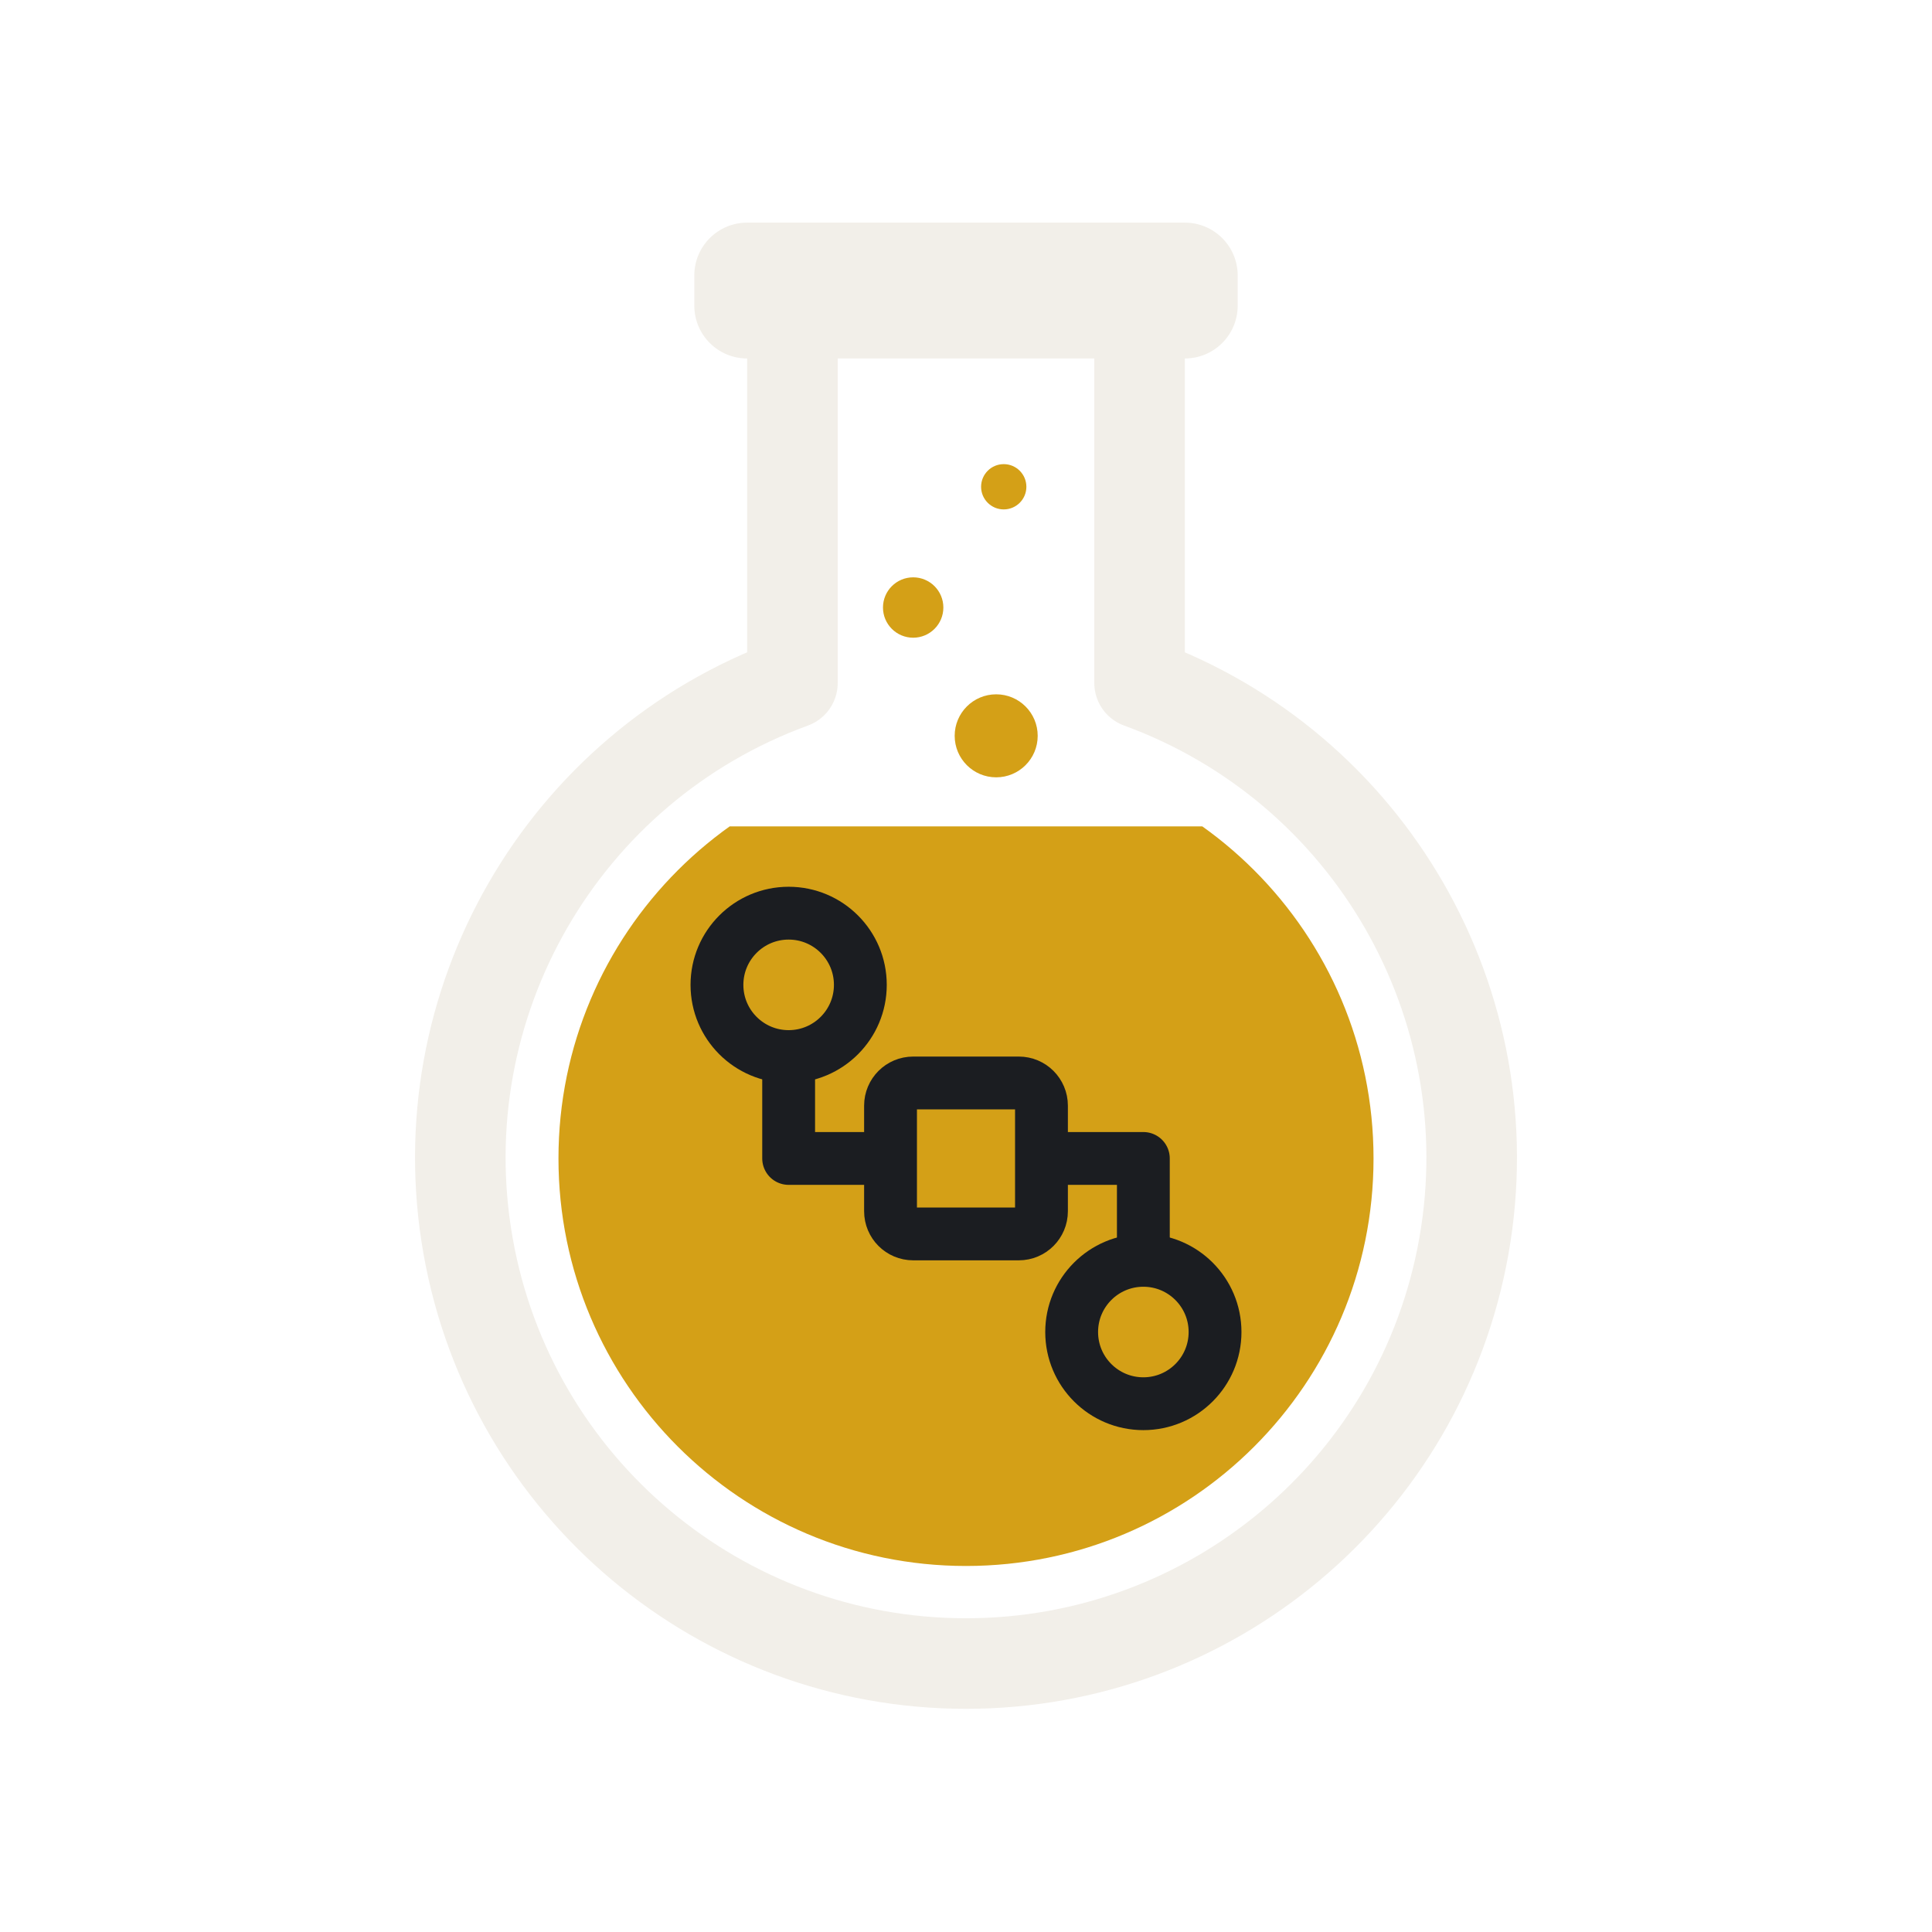
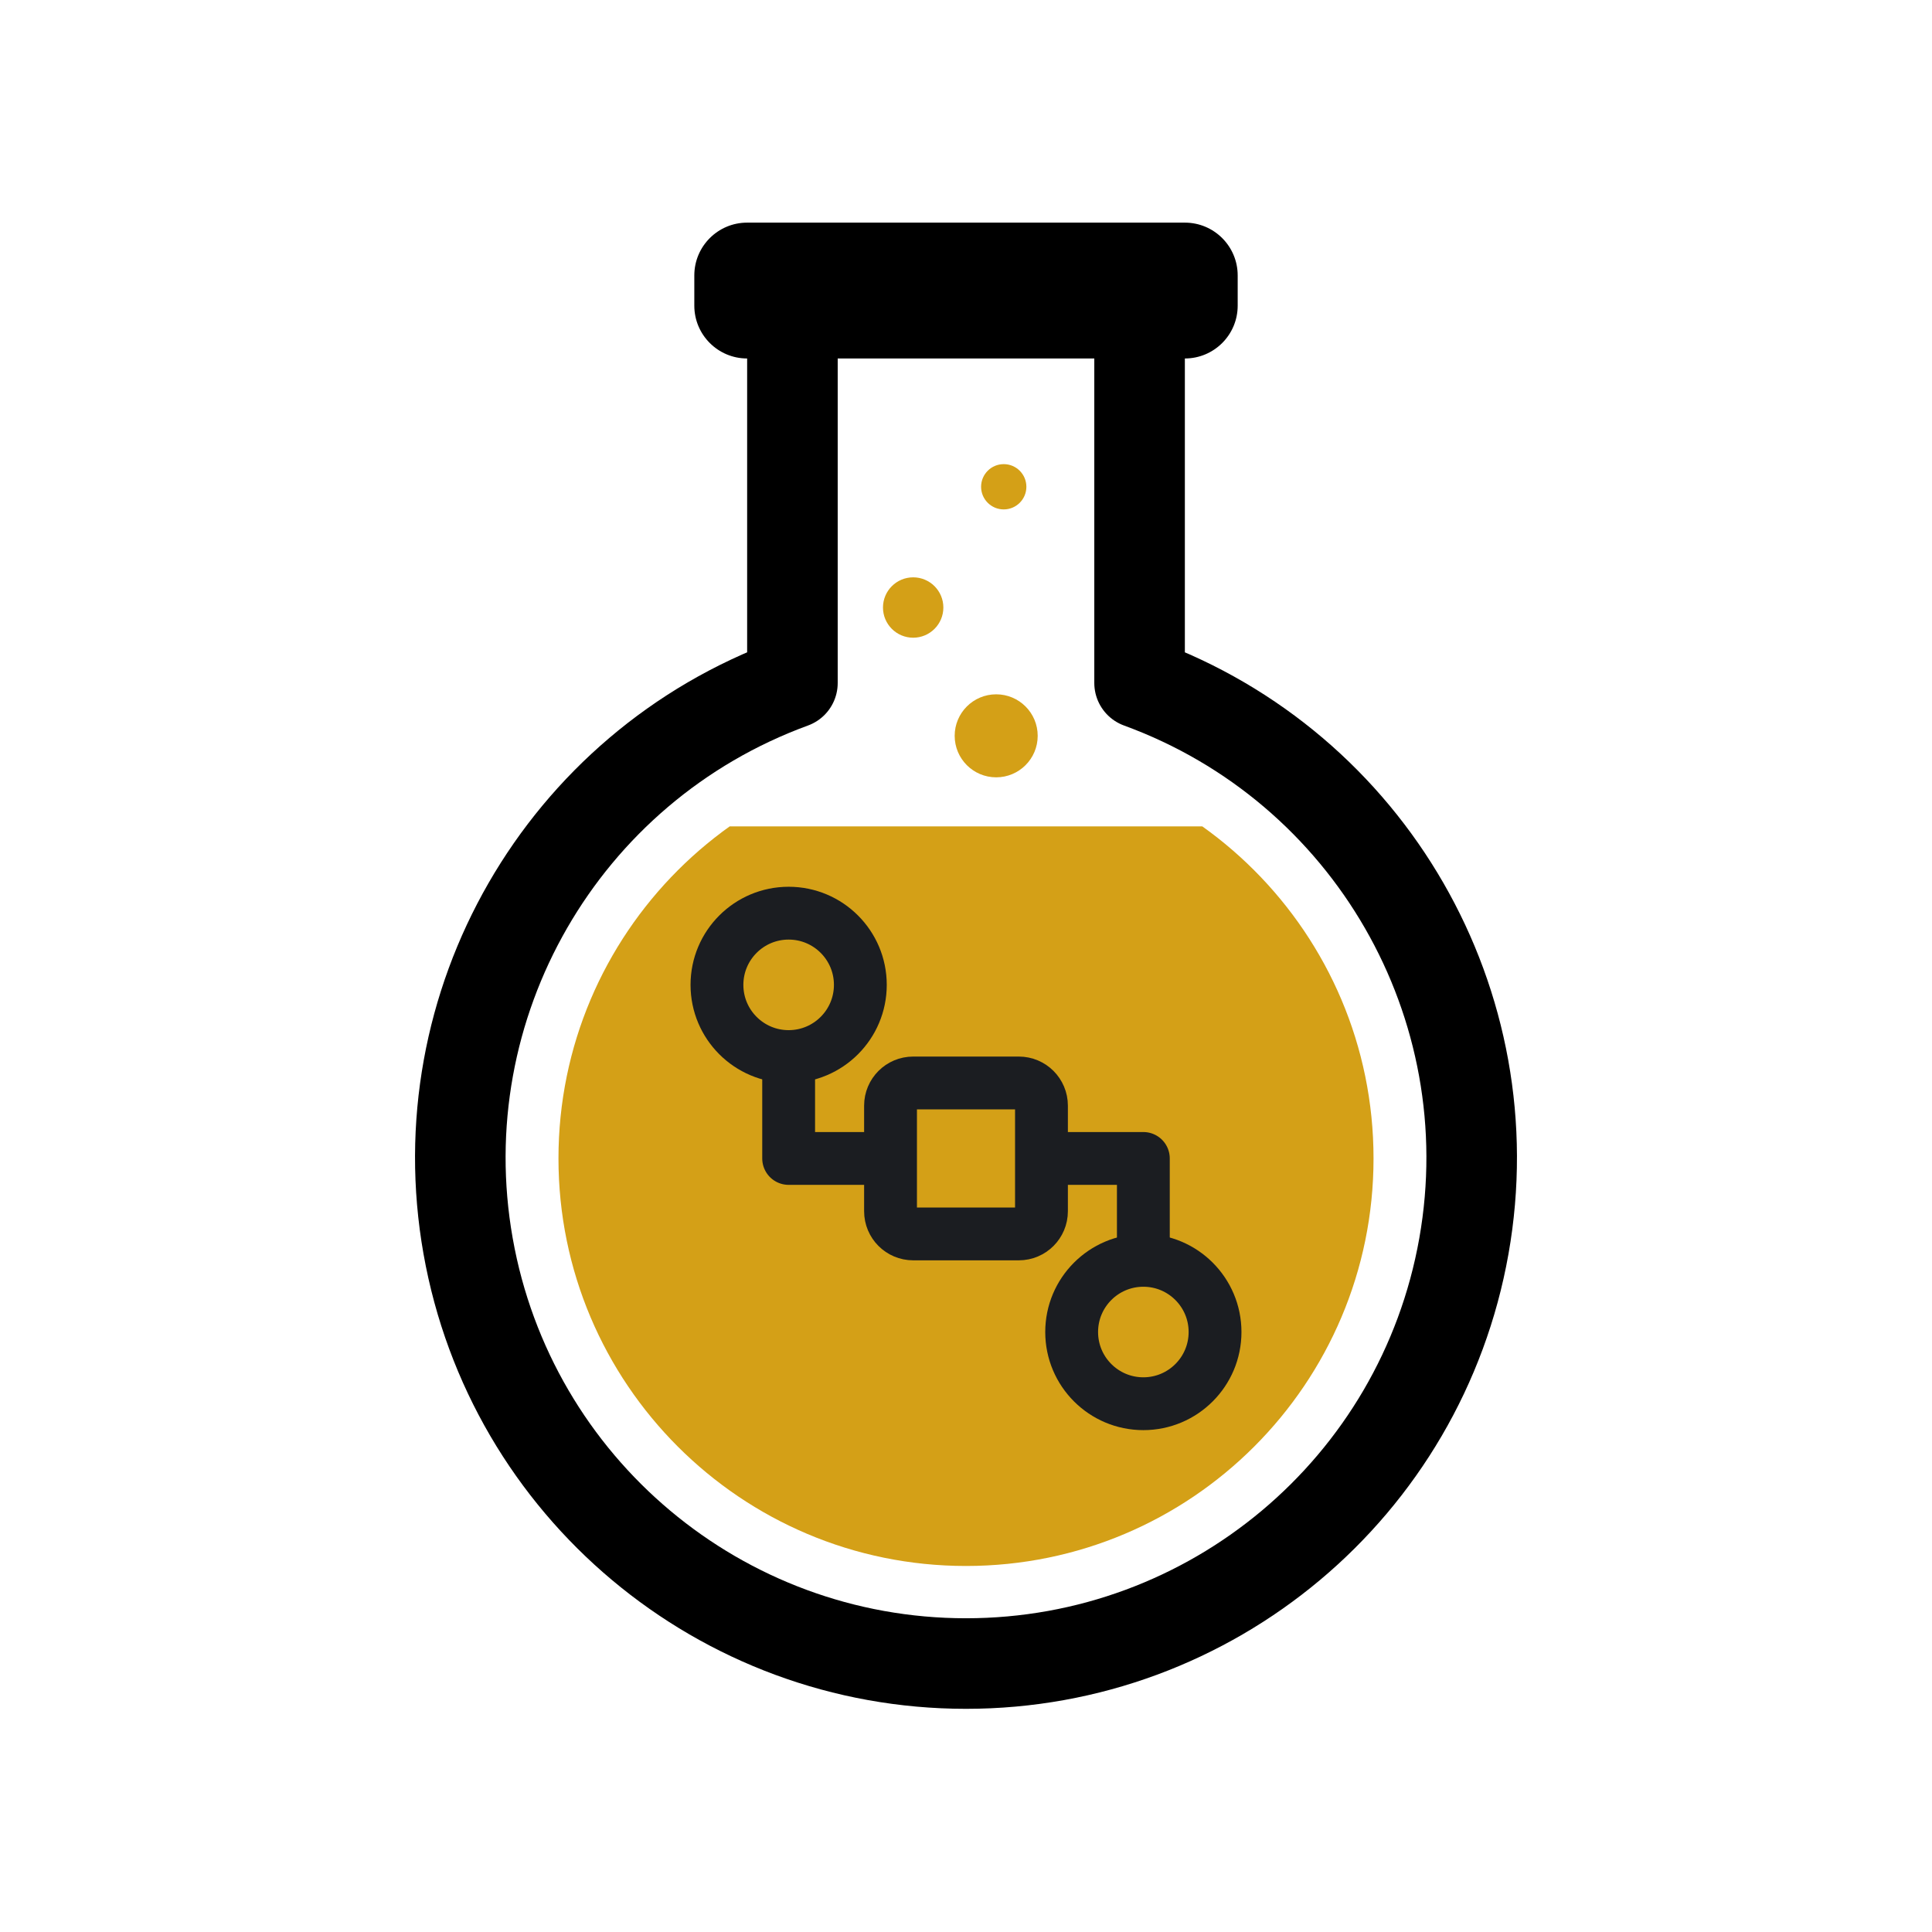
<svg xmlns="http://www.w3.org/2000/svg" viewBox="0 0 512 512" width="512" height="512">
  <g transform="translate(0 -13)">
    <defs>
      <clipPath id="liquid">
        <rect x="0" y="232" width="512" height="280" />
      </clipPath>
    </defs>
    <circle cx="256" cy="320" r="108" fill="#d4a017" clip-path="url(#liquid)" />
-     <path d="M210 104 V194 A134 134 0 1 0 302 194 V104" fill="none" stroke="#f2efe9" stroke-width="24" stroke-linejoin="round" stroke-linecap="round" />
-     <rect x="184" y="72" width="144" height="36" rx="14" fill="#f2efe9" />
+     <path d="M210 104 V194 A134 134 0 1 0 302 194 V104" fill="none" stroke="currentColor" stroke-width="24" stroke-linejoin="round" stroke-linecap="round" />
+     <rect x="184" y="72" width="144" height="36" rx="14" fill="currentColor" />
    <circle cx="264" cy="208" r="11" fill="#d4a017" />
    <circle cx="242" cy="174" r="8" fill="#d4a017" />
    <circle cx="266" cy="142" r="6" fill="#d4a017" />
    <path d="M209 293 V320 H236 M276 320 H303 V347" fill="none" stroke="#1b1d21" stroke-width="14" stroke-linejoin="round" />
    <circle cx="209" cy="274" r="19" fill="#d4a017" stroke="#1b1d21" stroke-width="14" />
    <rect x="236" y="300" width="40" height="40" rx="6" fill="#d4a017" stroke="#1b1d21" stroke-width="14" />
    <circle cx="303" cy="366" r="19" fill="#d4a017" stroke="#1b1d21" stroke-width="14" />
  </g>
</svg>
